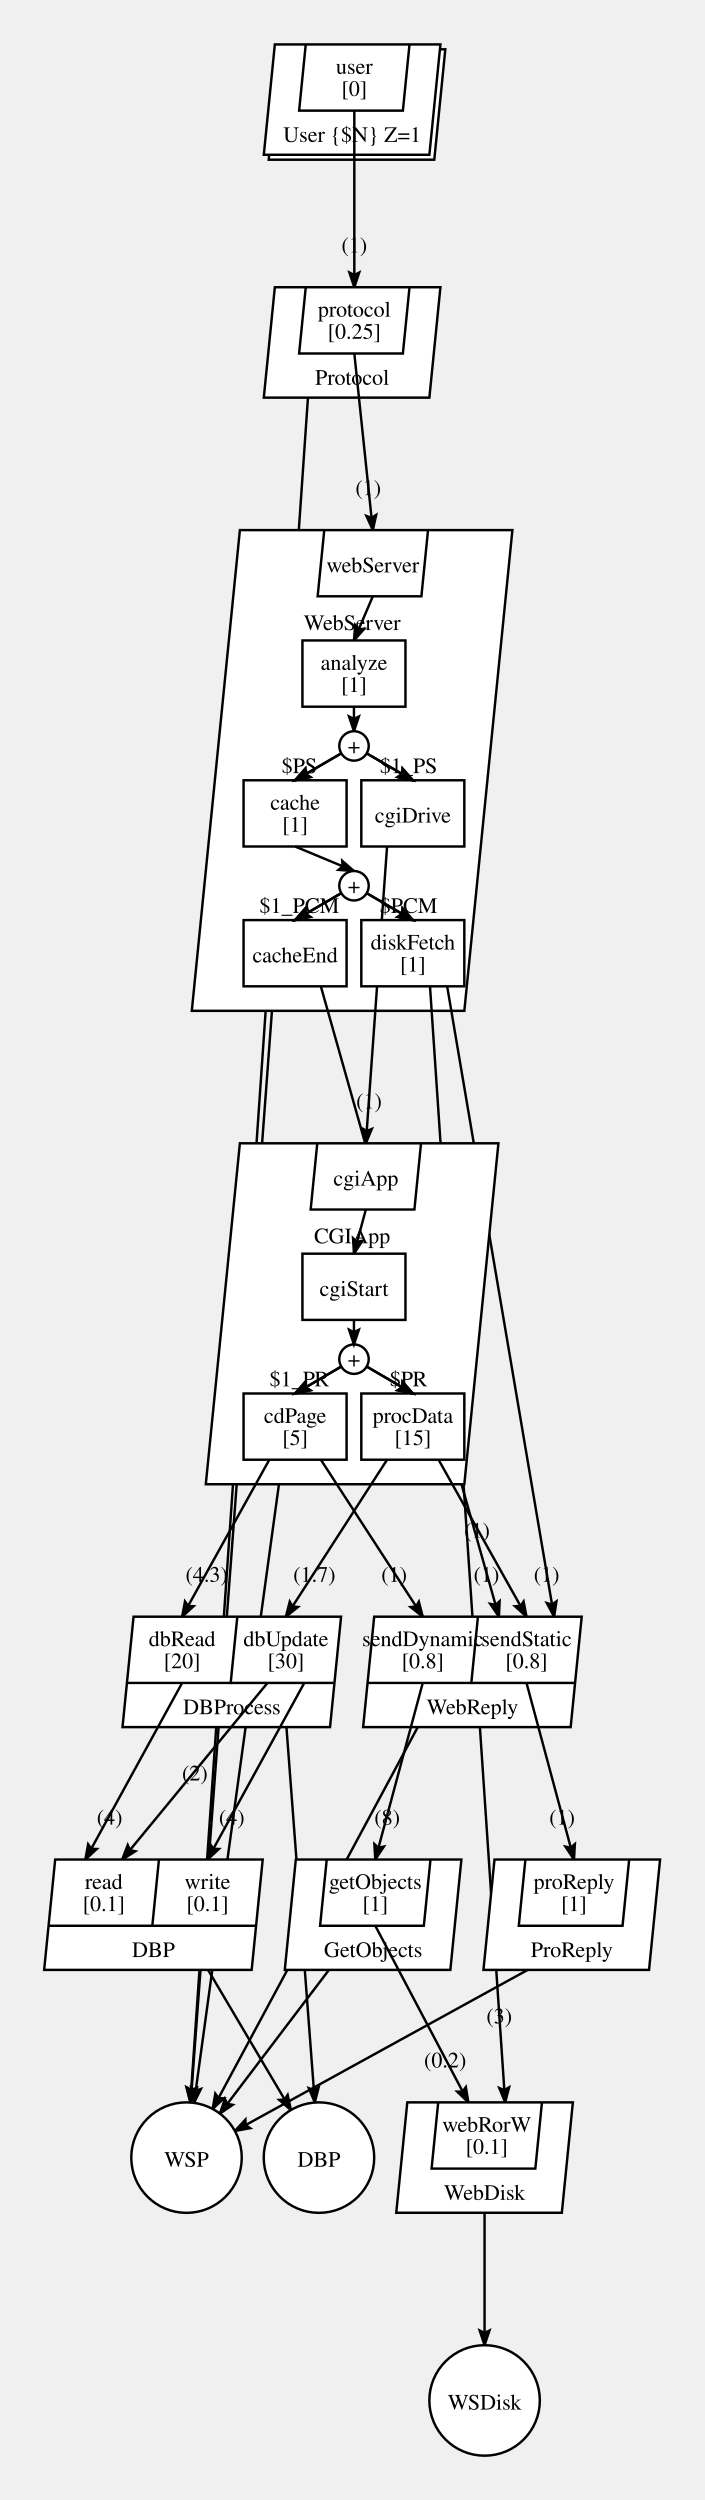
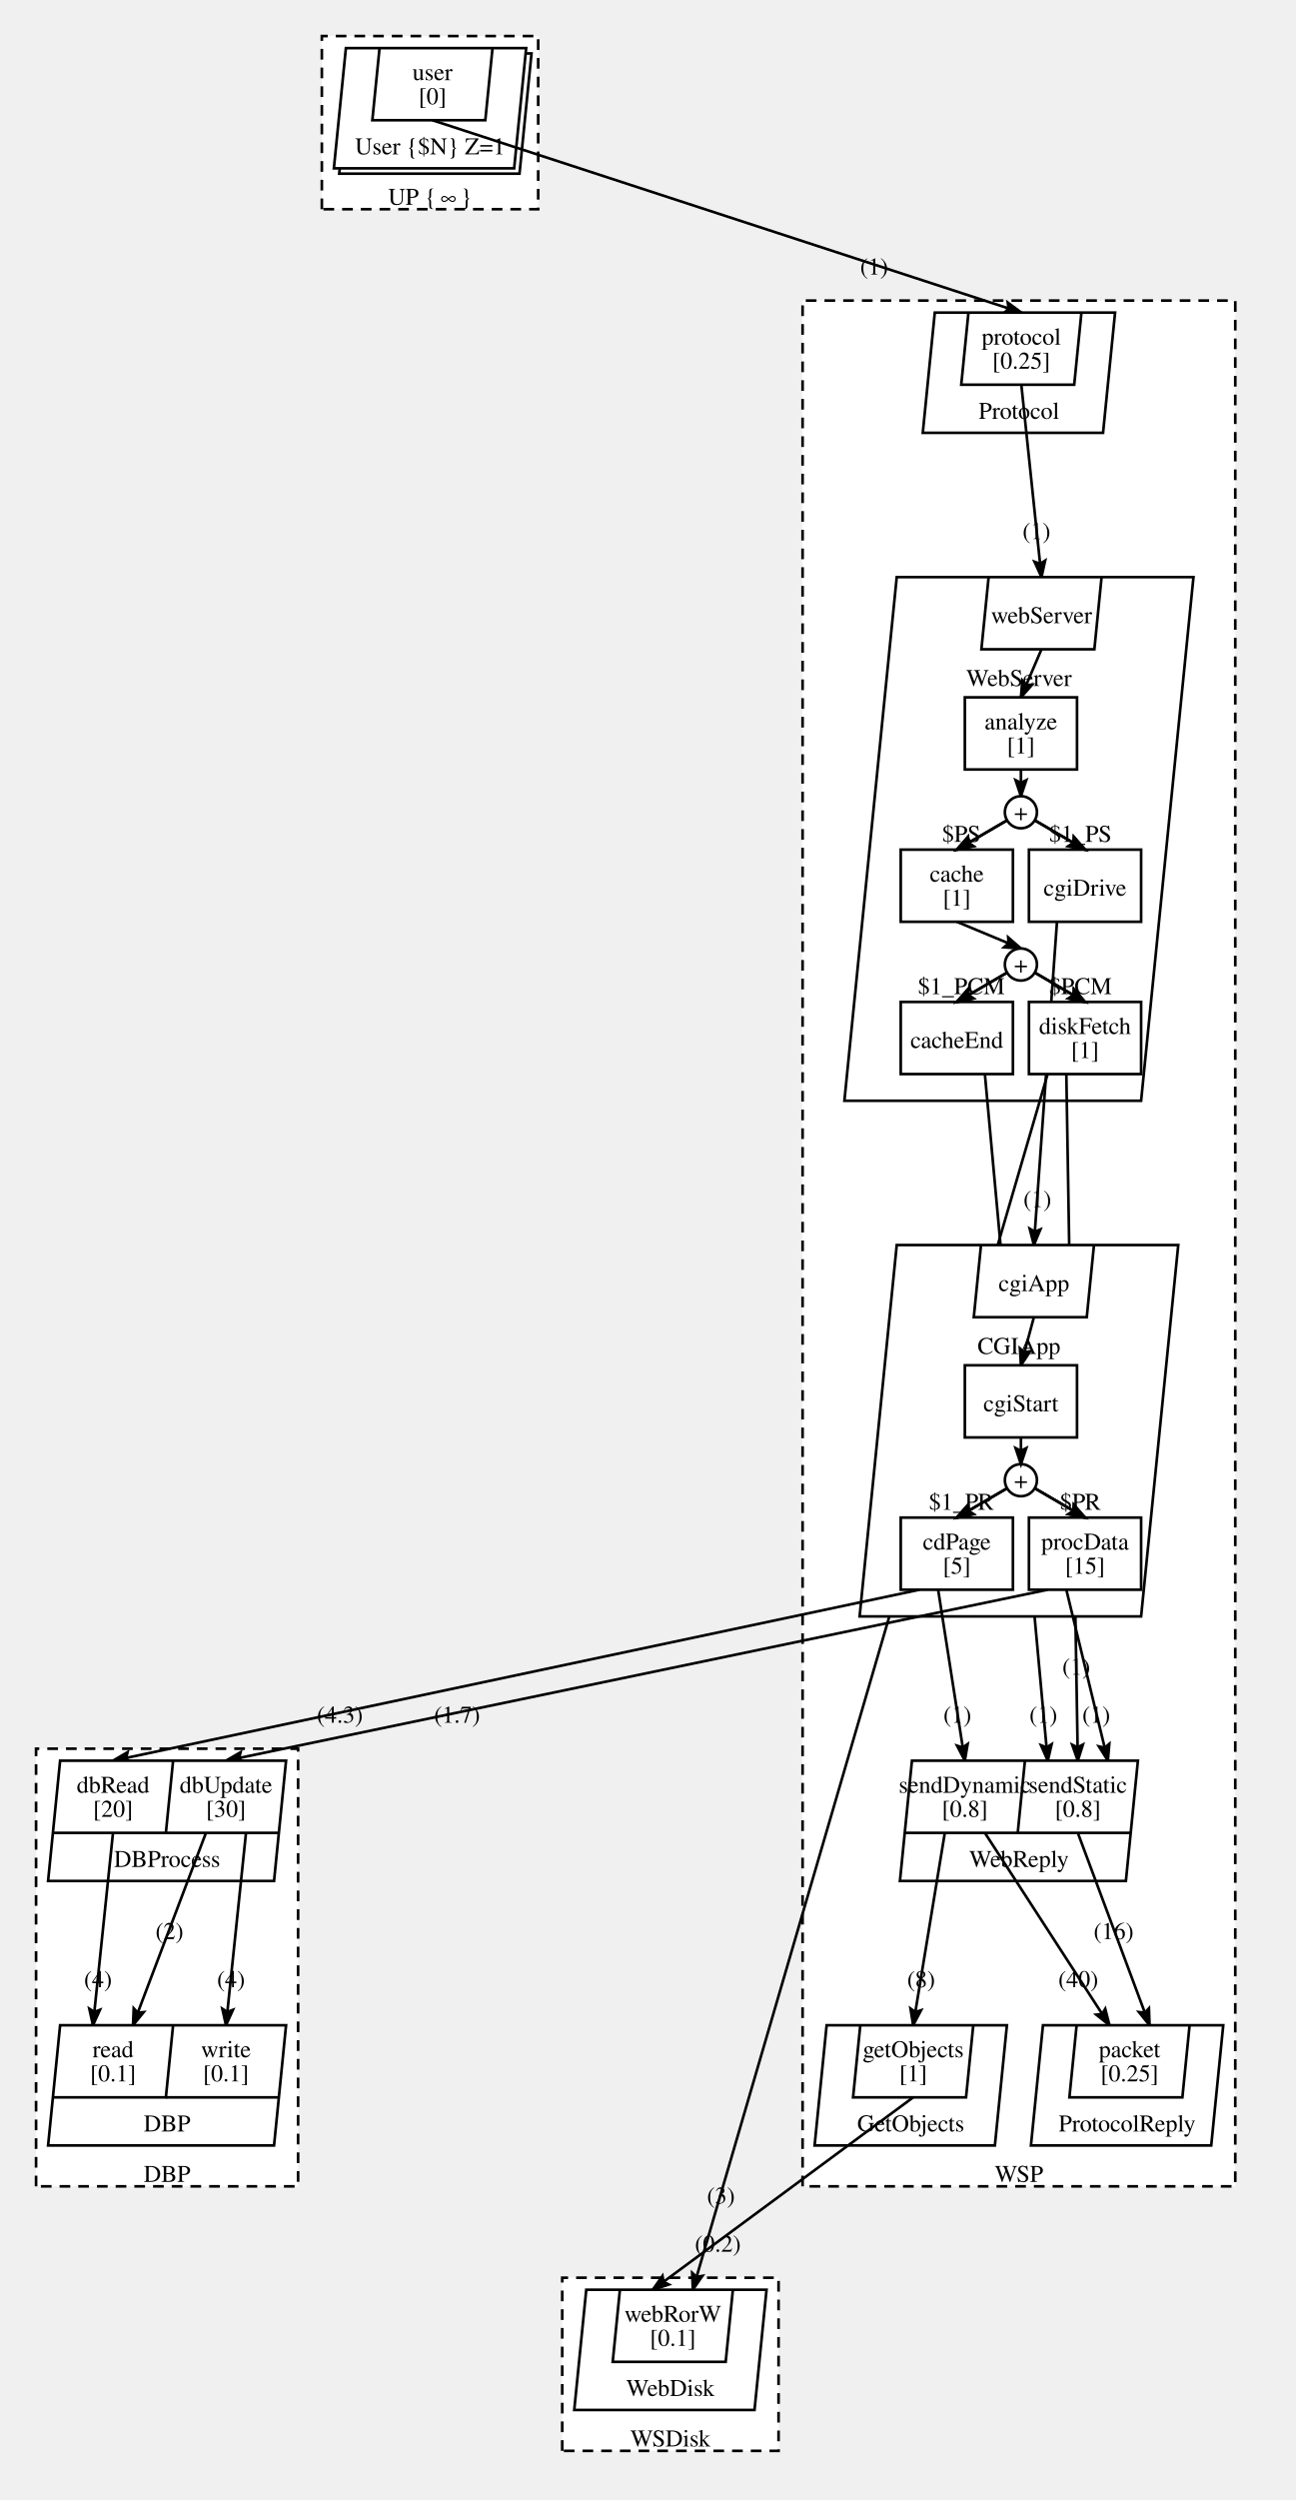
- <svg xmlns="http://www.w3.org/2000/svg" width="3.987in" height="14.153in" viewBox="0 0 7178 25475">
-   <polygon fill="#ffffff" stroke="black" stroke-width="25" points="2851.25,500 4538.75,500 4426.25,1625 2738.75,1625 " />
-   <polygon fill="#ffffff" stroke="black" stroke-width="25" points="2801.25,450 4488.75,450 4376.25,1575 2688.75,1575 " />
-   <text x="3589" y="1444" font-family="Times" font-style="Roman" font-size="225" fill="black" text-anchor="middle">User {$N} Z=1</text>
-   <polyline stroke="black" stroke-width="25" fill="none" points="3116.25,450 3048.75,1125 4106.25,1125 4173.75,450 " />
-   <text x="3611" y="975" font-family="Times" font-style="Roman" font-size="225" fill="black" text-anchor="middle">[0]</text>
-   <text x="3611" y="750" font-family="Times" font-style="Roman" font-size="225" fill="black" text-anchor="middle">user</text>
-   <line x1="3611.25" y1="1125" x2="3611.25" y2="2925" stroke="black" stroke-width="25" />
-   <polygon fill="black" stroke="black" stroke-width="25" points="3611.25,2925 3661.25,2775 3611.25,2800 3561.25,2775 " />
-   <text x="3611" y="2569" font-family="Times" font-style="Roman" font-size="225" fill="black" text-anchor="middle">(1)</text>
-   <polygon fill="#ffffff" stroke="black" stroke-width="25" points="2801.25,2925 4488.75,2925 4376.25,4050 2688.75,4050 " />
-   <text x="3589" y="3919" font-family="Times" font-style="Roman" font-size="225" fill="black" text-anchor="middle">Protocol</text>
-   <polyline stroke="black" stroke-width="25" fill="none" points="3116.25,2925 3048.75,3600 4106.25,3600 4173.75,2925 " />
-   <text x="3611" y="3450" font-family="Times" font-style="Roman" font-size="225" fill="black" text-anchor="middle">[0.25]</text>
-   <text x="3611" y="3225" font-family="Times" font-style="Roman" font-size="225" fill="black" text-anchor="middle">protocol</text>
-   <line x1="3611.25" y1="3600" x2="3800" y2="5400" stroke="black" stroke-width="25" />
-   <polygon fill="black" stroke="black" stroke-width="25" points="3800,5400 3834.08,5245.6 3786.96,5275.68 3734.63,5256.03 " />
-   <text x="3753" y="5044" font-family="Times" font-style="Roman" font-size="225" fill="black" text-anchor="middle">(1)</text>
-   <line x1="3138.75" y1="4050" x2="1939.96" y2="21426.3" stroke="black" stroke-width="25" />
-   <polygon fill="black" stroke="black" stroke-width="25" points="1939.96,21426.3 2000.17,21280.1 1948.57,21301.6 1900.41,21273.2 " />
-   <polygon fill="#ffffff" stroke="black" stroke-width="25" points="2445,5400 5222.5,5400 4732.5,10300 1955,10300 " />
-   <text x="3589" y="6419" font-family="Times" font-style="Roman" font-size="225" fill="black" text-anchor="middle">WebServer</text>
-   <polyline stroke="black" stroke-width="25" fill="none" points="3305,5400 3237.5,6075 4295,6075 4362.5,5400 " />
-   <text x="3800" y="5831" font-family="Times" font-style="Roman" font-size="225" fill="black" text-anchor="middle">webServer</text>
-   <line x1="3800" y1="6075" x2="3607.5" y2="6525" stroke="black" stroke-width="25" />
-   <polygon fill="black" stroke="black" stroke-width="25" points="3607.5,6525 3712.47,6406.75 3656.66,6410.07 3620.52,6367.42 " />
-   <polygon fill="#ffffff" stroke="black" stroke-width="25" points="3082.5,7200 3082.5,6525 4132.5,6525 4132.5,7200 3082.5,7200 " />
-   <text x="3608" y="7050" font-family="Times" font-style="Roman" font-size="225" fill="black" text-anchor="middle">[1]</text>
-   <text x="3608" y="6825" font-family="Times" font-style="Roman" font-size="225" fill="black" text-anchor="middle">analyze</text>
-   <polygon fill="#ffffff" stroke="black" stroke-width="25" points="2482.5,8625 2482.5,7950 3532.5,7950 3532.5,8625 2482.5,8625 " />
-   <text x="3008" y="8475" font-family="Times" font-style="Roman" font-size="225" fill="black" text-anchor="middle">[1]</text>
-   <text x="3008" y="8250" font-family="Times" font-style="Roman" font-size="225" fill="black" text-anchor="middle">cache</text>
-   <polygon fill="#ffffff" stroke="black" stroke-width="25" points="2482.5,10050 2482.5,9375 3532.5,9375 3532.5,10050 2482.5,10050 " />
-   <line x1="3270" y1="10050" x2="5085" y2="16475" stroke="black" stroke-width="25" />
-   <polygon fill="black" stroke="black" stroke-width="25" points="5085,16475 5092.34,16317.1 5051.02,16354.7 4996.11,16344.2 " />
-   <text x="4958" y="16119" font-family="Times" font-style="Roman" font-size="225" fill="black" text-anchor="middle">(1)</text>
-   <text x="3008" y="9806" font-family="Times" font-style="Roman" font-size="225" fill="black" text-anchor="middle">cacheEnd</text>
-   <polygon fill="#ffffff" stroke="black" stroke-width="25" points="3682.5,8625 3682.5,7950 4732.5,7950 4732.5,8625 3682.5,8625 " />
-   <line x1="3945" y1="8625" x2="3728.75" y2="11650" stroke="black" stroke-width="25" />
-   <polygon fill="black" stroke="black" stroke-width="25" points="3728.75,11650 3789.32,11503.9 3737.66,11525.3 3689.57,11496.8 " />
-   <text x="3761" y="11294" font-family="Times" font-style="Roman" font-size="225" fill="black" text-anchor="middle">(1)</text>
-   <text x="4208" y="8381" font-family="Times" font-style="Roman" font-size="225" fill="black" text-anchor="middle">cgiDrive</text>
-   <polygon fill="#ffffff" stroke="black" stroke-width="25" points="3682.5,10050 3682.5,9375 4732.5,9375 4732.5,10050 3682.5,10050 " />
-   <line x1="4382.5" y1="10050" x2="5148.75" y2="21425" stroke="black" stroke-width="25" />
-   <polygon fill="black" stroke="black" stroke-width="25" points="5148.75,21425 5188.56,21272 5140.35,21300.3 5088.78,21278.7 " />
-   <text x="5088" y="20619" font-family="Times" font-style="Roman" font-size="225" fill="black" text-anchor="middle">(3)</text>
-   <line x1="4557.5" y1="10050" x2="5647.5" y2="16475" stroke="black" stroke-width="25" />
-   <polygon fill="black" stroke="black" stroke-width="25" points="5647.5,16475 5671.71,16318.8 5626.59,16351.8 5573.12,16335.5 " />
-   <text x="5571" y="16119" font-family="Times" font-style="Roman" font-size="225" fill="black" text-anchor="middle">(1)</text>
-   <text x="4208" y="9900" font-family="Times" font-style="Roman" font-size="225" fill="black" text-anchor="middle">[1]</text>
-   <text x="4208" y="9675" font-family="Times" font-style="Roman" font-size="225" fill="black" text-anchor="middle">diskFetch</text>
-   <line x1="3607.5" y1="7200" x2="3607.5" y2="7450" stroke="black" stroke-width="25" />
-   <polygon fill="black" stroke="black" stroke-width="25" points="3607.5,7450 3657.5,7300 3607.5,7325 3557.5,7300 " />
-   <line x1="3007.5" y1="8625" x2="3607.5" y2="8875" stroke="black" stroke-width="25" />
-   <polygon fill="black" stroke="black" stroke-width="25" points="3607.5,8875 3488.27,8771.15 3492.12,8826.92 3449.81,8863.46 " />
-   <circle cx="3608" cy="7600" r="150" fill="#ffffff" stroke="black" stroke-width="25" />
-   <text x="3608" y="7675" font-family="Times" font-style="Roman" font-size="225" fill="black" text-anchor="middle">+</text>
-   <line x1="3477.93" y1="7675.58" x2="3007.5" y2="7950" stroke="black" stroke-width="25" />
-   <polygon fill="black" stroke="black" stroke-width="25" points="3007.5,7950 3162.26,7917.61 3115.47,7887.02 3111.87,7831.23 " />
-   <line x1="3737.07" y1="7675.58" x2="4207.5" y2="7950" stroke="black" stroke-width="25" />
-   <polygon fill="black" stroke="black" stroke-width="25" points="4207.5,7950 4103.13,7831.23 4099.53,7887.02 4052.74,7917.61 " />
-   <line x1="3477.93" y1="7675.58" x2="3007.5" y2="7950" stroke="black" stroke-width="25" />
-   <polygon fill="black" stroke="black" stroke-width="25" points="3007.5,7950 3162.26,7917.61 3115.47,7887.02 3111.87,7831.23 " />
-   <line x1="3737.07" y1="7675.58" x2="4207.5" y2="7950" stroke="black" stroke-width="25" />
-   <polygon fill="black" stroke="black" stroke-width="25" points="4207.5,7950 4103.13,7831.23 4099.53,7887.02 4052.74,7917.61 " />
-   <text x="3051" y="7877" font-family="Times" font-style="Roman" font-size="225" fill="black" text-anchor="middle">$PS</text>
-   <text x="4164" y="7877" font-family="Times" font-style="Roman" font-size="225" fill="black" text-anchor="middle">$1_PS</text>
-   <circle cx="3608" cy="9025" r="150" fill="#ffffff" stroke="black" stroke-width="25" />
-   <text x="3608" y="9100" font-family="Times" font-style="Roman" font-size="225" fill="black" text-anchor="middle">+</text>
-   <line x1="3477.93" y1="9100.58" x2="3007.5" y2="9375" stroke="black" stroke-width="25" />
-   <polygon fill="black" stroke="black" stroke-width="25" points="3007.5,9375 3162.26,9342.61 3115.47,9312.02 3111.87,9256.23 " />
-   <line x1="3737.07" y1="9100.58" x2="4207.5" y2="9375" stroke="black" stroke-width="25" />
-   <polygon fill="black" stroke="black" stroke-width="25" points="4207.5,9375 4103.13,9256.23 4099.53,9312.02 4052.74,9342.61 " />
-   <line x1="3477.93" y1="9100.58" x2="3007.5" y2="9375" stroke="black" stroke-width="25" />
-   <polygon fill="black" stroke="black" stroke-width="25" points="3007.5,9375 3162.26,9342.61 3115.47,9312.02 3111.87,9256.23 " />
-   <line x1="3737.07" y1="9100.58" x2="4207.5" y2="9375" stroke="black" stroke-width="25" />
-   <polygon fill="black" stroke="black" stroke-width="25" points="4207.5,9375 4103.13,9256.23 4099.53,9312.02 4052.74,9342.61 " />
-   <text x="3051" y="9302" font-family="Times" font-style="Roman" font-size="225" fill="black" text-anchor="middle">$1_PCM</text>
-   <text x="4164" y="9302" font-family="Times" font-style="Roman" font-size="225" fill="black" text-anchor="middle">$PCM</text>
-   <line x1="2771.88" y1="10300" x2="1943.04" y2="21426.6" stroke="black" stroke-width="25" />
-   <polygon fill="black" stroke="black" stroke-width="25" points="1943.04,21426.6 2004.04,21280.7 1952.32,21301.9 1904.32,21273.3 " />
-   <polygon fill="#ffffff" stroke="black" stroke-width="25" points="2445,11650 5080,11650 4732.5,15125 2097.5,15125 " />
-   <text x="3589" y="12669" font-family="Times" font-style="Roman" font-size="225" fill="black" text-anchor="middle">CGIApp</text>
-   <polyline stroke="black" stroke-width="25" fill="none" points="3233.75,11650 3166.25,12325 4223.75,12325 4291.25,11650 " />
-   <text x="3729" y="12081" font-family="Times" font-style="Roman" font-size="225" fill="black" text-anchor="middle">cgiApp</text>
-   <line x1="3728.75" y1="12325" x2="3607.5" y2="12775" stroke="black" stroke-width="25" />
-   <polygon fill="black" stroke="black" stroke-width="25" points="3607.5,12775 3694.8,12643.2 3640.02,12654.3 3598.25,12617.2 " />
-   <polygon fill="#ffffff" stroke="black" stroke-width="25" points="2482.5,14875 2482.5,14200 3532.5,14200 3532.5,14875 2482.5,14875 " />
-   <line x1="2745" y1="14875" x2="1856.25" y2="16475" stroke="black" stroke-width="25" />
-   <polygon fill="black" stroke="black" stroke-width="25" points="1856.25,16475 1972.8,16368.2 1916.95,16365.7 1885.38,16319.6 " />
-   <text x="2106" y="16119" font-family="Times" font-style="Roman" font-size="225" fill="black" text-anchor="middle">(4.3)</text>
-   <line x1="3270" y1="14875" x2="4308.75" y2="16475" stroke="black" stroke-width="25" />
-   <polygon fill="black" stroke="black" stroke-width="25" points="4308.75,16475 4269.01,16322 4240.68,16370.2 4185.13,16376.4 " />
-   <text x="4017" y="16119" font-family="Times" font-style="Roman" font-size="225" fill="black" text-anchor="middle">(1)</text>
-   <text x="3008" y="14725" font-family="Times" font-style="Roman" font-size="225" fill="black" text-anchor="middle">[5]</text>
-   <text x="3008" y="14500" font-family="Times" font-style="Roman" font-size="225" fill="black" text-anchor="middle">cdPage</text>
-   <polygon fill="#ffffff" stroke="black" stroke-width="25" points="3082.5,13450 3082.5,12775 4132.5,12775 4132.5,13450 3082.5,13450 " />
-   <text x="3608" y="13206" font-family="Times" font-style="Roman" font-size="225" fill="black" text-anchor="middle">cgiStart</text>
-   <polygon fill="#ffffff" stroke="black" stroke-width="25" points="3682.5,14875 3682.5,14200 4732.5,14200 4732.5,14875 3682.5,14875 " />
-   <line x1="3945" y1="14875" x2="2913.75" y2="16475" stroke="black" stroke-width="25" />
-   <polygon fill="black" stroke="black" stroke-width="25" points="2913.75,16475 3037.04,16376 2981.47,16369.9 2952.99,16321.8 " />
-   <text x="3204" y="16119" font-family="Times" font-style="Roman" font-size="225" fill="black" text-anchor="middle">(1.7)</text>
-   <line x1="4470" y1="14875" x2="5366.25" y2="16475" stroke="black" stroke-width="25" />
-   <polygon fill="black" stroke="black" stroke-width="25" points="5366.25,16475 5336.57,16319.7 5305.16,16365.9 5249.32,16368.6 " />
-   <text x="4862" y="15669" font-family="Times" font-style="Roman" font-size="225" fill="black" text-anchor="middle">(1)</text>
-   <text x="4208" y="14725" font-family="Times" font-style="Roman" font-size="225" fill="black" text-anchor="middle">[15]</text>
-   <text x="4208" y="14500" font-family="Times" font-style="Roman" font-size="225" fill="black" text-anchor="middle">procData</text>
-   <circle cx="3608" cy="13850" r="150" fill="#ffffff" stroke="black" stroke-width="25" />
-   <text x="3608" y="13925" font-family="Times" font-style="Roman" font-size="225" fill="black" text-anchor="middle">+</text>
-   <line x1="3477.93" y1="13925.6" x2="3007.5" y2="14200" stroke="black" stroke-width="25" />
-   <polygon fill="black" stroke="black" stroke-width="25" points="3007.5,14200 3162.26,14167.6 3115.47,14137 3111.87,14081.2 " />
-   <line x1="3737.07" y1="13925.6" x2="4207.5" y2="14200" stroke="black" stroke-width="25" />
-   <polygon fill="black" stroke="black" stroke-width="25" points="4207.5,14200 4103.13,14081.2 4099.53,14137 4052.74,14167.6 " />
-   <line x1="3477.93" y1="13925.6" x2="3007.5" y2="14200" stroke="black" stroke-width="25" />
-   <polygon fill="black" stroke="black" stroke-width="25" points="3007.5,14200 3162.26,14167.6 3115.47,14137 3111.87,14081.2 " />
-   <line x1="3737.07" y1="13925.6" x2="4207.5" y2="14200" stroke="black" stroke-width="25" />
-   <polygon fill="black" stroke="black" stroke-width="25" points="4207.5,14200 4103.13,14081.2 4099.53,14137 4052.74,14167.6 " />
-   <text x="3051" y="14127" font-family="Times" font-style="Roman" font-size="225" fill="black" text-anchor="middle">$1_PR</text>
-   <text x="4164" y="14127" font-family="Times" font-style="Roman" font-size="225" fill="black" text-anchor="middle">$PR</text>
-   <line x1="3607.5" y1="13450" x2="3607.5" y2="13700" stroke="black" stroke-width="25" />
-   <polygon fill="black" stroke="black" stroke-width="25" points="3607.5,13700 3657.5,13550 3607.5,13575 3557.5,13550 " />
-   <line x1="2843.12" y1="15125" x2="1977.74" y2="21430.2" stroke="black" stroke-width="25" />
-   <polygon fill="black" stroke="black" stroke-width="25" points="1977.74,21430.2 2047.67,21288.4 1994.73,21306.4 1948.6,21274.8 " />
-   <polygon fill="#ffffff" stroke="black" stroke-width="25" points="1361.25,16475 3476.25,16475 3363.75,17600 1248.75,17600 " />
-   <text x="2363" y="17469" font-family="Times" font-style="Roman" font-size="225" fill="black" text-anchor="middle">DBProcess</text>
-   <polyline stroke="black" stroke-width="25" fill="none" points="1293.75,17150 2351.25,17150 2418.75,16475 " />
-   <text x="1856" y="17000" font-family="Times" font-style="Roman" font-size="225" fill="black" text-anchor="middle">[20]</text>
-   <text x="1856" y="16775" font-family="Times" font-style="Roman" font-size="225" fill="black" text-anchor="middle">dbRead</text>
-   <line x1="1856.25" y1="17150" x2="870" y2="18950" stroke="black" stroke-width="25" />
-   <polygon fill="black" stroke="black" stroke-width="25" points="870,18950 985.927,18842.5 930.064,18840.4 898.228,18794.4 " />
-   <text x="1117" y="18594" font-family="Times" font-style="Roman" font-size="225" fill="black" text-anchor="middle">(4)</text>
-   <line x1="2351.25" y1="17150" x2="3408.75" y2="17150" stroke="black" stroke-width="25" />
-   <text x="2914" y="17000" font-family="Times" font-style="Roman" font-size="225" fill="black" text-anchor="middle">[30]</text>
-   <text x="2914" y="16775" font-family="Times" font-style="Roman" font-size="225" fill="black" text-anchor="middle">dbUpdate</text>
-   <line x1="2726.25" y1="17150" x2="1245" y2="18950" stroke="black" stroke-width="25" />
-   <polygon fill="black" stroke="black" stroke-width="25" points="1245,18950 1378.92,18865.9 1324.43,18853.5 1301.71,18802.4 " />
-   <text x="1986" y="18144" font-family="Times" font-style="Roman" font-size="225" fill="black" text-anchor="middle">(2)</text>
-   <line x1="3101.25" y1="17150" x2="2115" y2="18950" stroke="black" stroke-width="25" />
-   <polygon fill="black" stroke="black" stroke-width="25" points="2115,18950 2230.93,18842.5 2175.06,18840.4 2143.23,18794.4 " />
-   <text x="2362" y="18594" font-family="Times" font-style="Roman" font-size="225" fill="black" text-anchor="middle">(4)</text>
-   <line x1="2919.38" y1="17600" x2="3208.82" y2="21426.6" stroke="black" stroke-width="25" />
-   <polygon fill="black" stroke="black" stroke-width="25" points="3208.82,21426.6 3247.37,21273.3 3199.39,21302 3147.65,21280.8 " />
-   <polygon fill="#ffffff" stroke="black" stroke-width="25" points="3813.75,16475 5928.75,16475 5816.25,17600 3701.25,17600 " />
-   <text x="4815" y="17469" font-family="Times" font-style="Roman" font-size="225" fill="black" text-anchor="middle">WebReply</text>
-   <polyline stroke="black" stroke-width="25" fill="none" points="3746.25,17150 4803.75,17150 4871.25,16475 " />
-   <text x="4309" y="17000" font-family="Times" font-style="Roman" font-size="225" fill="black" text-anchor="middle">[0.8]</text>
-   <text x="4309" y="16775" font-family="Times" font-style="Roman" font-size="225" fill="black" text-anchor="middle">sendDynamic</text>
-   <line x1="4308.75" y1="17150" x2="3825" y2="18950" stroke="black" stroke-width="25" />
-   <polygon fill="black" stroke="black" stroke-width="25" points="3825,18950 3912.22,18818.1 3857.44,18829.3 3815.64,18792.2 " />
-   <text x="3946" y="18594" font-family="Times" font-style="Roman" font-size="225" fill="black" text-anchor="middle">(8)</text>
-   <line x1="4803.75" y1="17150" x2="5861.25" y2="17150" stroke="black" stroke-width="25" />
-   <text x="5366" y="17000" font-family="Times" font-style="Roman" font-size="225" fill="black" text-anchor="middle">[0.8]</text>
-   <text x="5366" y="16775" font-family="Times" font-style="Roman" font-size="225" fill="black" text-anchor="middle">sendStatic</text>
-   <line x1="5366.25" y1="17150" x2="5850" y2="18950" stroke="black" stroke-width="25" />
-   <polygon fill="black" stroke="black" stroke-width="25" points="5850,18950 5859.36,18792.2 5817.56,18829.3 5762.78,18818.1 " />
-   <text x="5729" y="18594" font-family="Times" font-style="Roman" font-size="225" fill="black" text-anchor="middle">(1)</text>
-   <line x1="4258.12" y1="17600" x2="2167.44" y2="21492" stroke="black" stroke-width="25" />
-   <polygon fill="black" stroke="black" stroke-width="25" points="2167.44,21492 2282.47,21383.5 2226.59,21381.9 2194.38,21336.2 " />
+ <svg xmlns="http://www.w3.org/2000/svg" width="6.736in" height="12.99in" viewBox="0 0 12125 23383">
+   <polygon stroke-dasharray="100,75" fill="#ffffff" stroke="black" stroke-width="25" points="337.5,20457.5 337.5,16362.5 2790,16362.5 2790,20457.5 337.5,20457.5 " />
+   <text x="1564" y="20416" font-family="Times" font-style="Roman" font-size="225" fill="black" text-anchor="middle">DBP</text>
+   <polygon stroke-dasharray="100,75" fill="#ffffff" stroke="black" stroke-width="25" points="3012.5,1957.5 3012.5,337.5 5037.5,337.5 5037.5,1957.5 3012.5,1957.5 " />
+   <text x="4025" y="1916" font-family="Times" font-style="Roman" font-size="225" fill="black" text-anchor="middle">UP {∞}</text>
+   <polygon stroke-dasharray="100,75" fill="#ffffff" stroke="black" stroke-width="25" points="5262.5,22932.5 5262.5,21312.5 7287.5,21312.5 7287.5,22932.5 5262.5,22932.5 " />
+   <text x="6275" y="22891" font-family="Times" font-style="Roman" font-size="225" fill="black" text-anchor="middle">WSDisk</text>
+   <polygon stroke-dasharray="100,75" fill="#ffffff" stroke="black" stroke-width="25" points="7512.5,20457.5 7512.5,2812.5 11562.5,2812.5 11562.5,20457.5 7512.5,20457.5 " />
+   <text x="9538" y="20416" font-family="Times" font-style="Roman" font-size="225" fill="black" text-anchor="middle">WSP</text>
+   <polygon fill="#ffffff" stroke="black" stroke-width="25" points="3287.5,500 4975,500 4862.5,1625 3175,1625 " />
+   <polygon fill="#ffffff" stroke="black" stroke-width="25" points="3237.5,450 4925,450 4812.5,1575 3125,1575 " />
+   <text x="4025" y="1444" font-family="Times" font-style="Roman" font-size="225" fill="black" text-anchor="middle">User {$N} Z=1</text>
+   <polyline stroke="black" stroke-width="25" fill="none" points="3552.5,450 3485,1125 4542.5,1125 4610,450 " />
+   <text x="4048" y="975" font-family="Times" font-style="Roman" font-size="225" fill="black" text-anchor="middle">[0]</text>
+   <text x="4048" y="750" font-family="Times" font-style="Roman" font-size="225" fill="black" text-anchor="middle">user</text>
+   <line x1="4047.5" y1="1125" x2="9560" y2="2925" stroke="black" stroke-width="25" />
+   <polygon fill="black" stroke="black" stroke-width="25" points="9560,2925 9432.93,2830.91 9441.17,2886.2 9401.89,2925.97 " />
+   <text x="8182" y="2569" font-family="Times" font-style="Roman" font-size="225" fill="black" text-anchor="middle">(1)</text>
+   <polygon fill="#ffffff" stroke="black" stroke-width="25" points="8750,2925 10437.5,2925 10325,4050 8637.5,4050 " />
+   <text x="9538" y="3919" font-family="Times" font-style="Roman" font-size="225" fill="black" text-anchor="middle">Protocol</text>
+   <polyline stroke="black" stroke-width="25" fill="none" points="9065,2925 8997.5,3600 10055,3600 10122.5,2925 " />
+   <text x="9560" y="3450" font-family="Times" font-style="Roman" font-size="225" fill="black" text-anchor="middle">[0.25]</text>
+   <text x="9560" y="3225" font-family="Times" font-style="Roman" font-size="225" fill="black" text-anchor="middle">protocol</text>
+   <line x1="9560" y1="3600" x2="9748.75" y2="5400" stroke="black" stroke-width="25" />
+   <polygon fill="black" stroke="black" stroke-width="25" points="9748.75,5400 9782.83,5245.6 9735.71,5275.68 9683.38,5256.03 " />
+   <text x="9702" y="5044" font-family="Times" font-style="Roman" font-size="225" fill="black" text-anchor="middle">(1)</text>
+   <polygon fill="#ffffff" stroke="black" stroke-width="25" points="8393.75,5400 11171.2,5400 10681.2,10300 7903.75,10300 " />
+   <text x="9538" y="6419" font-family="Times" font-style="Roman" font-size="225" fill="black" text-anchor="middle">WebServer</text>
+   <polyline stroke="black" stroke-width="25" fill="none" points="9253.75,5400 9186.25,6075 10243.8,6075 10311.2,5400 " />
+   <text x="9749" y="5831" font-family="Times" font-style="Roman" font-size="225" fill="black" text-anchor="middle">webServer</text>
+   <line x1="9748.75" y1="6075" x2="9556.25" y2="6525" stroke="black" stroke-width="25" />
+   <polygon fill="black" stroke="black" stroke-width="25" points="9556.25,6525 9661.22,6406.75 9605.41,6410.07 9569.27,6367.42 " />
+   <polygon fill="#ffffff" stroke="black" stroke-width="25" points="9031.25,7200 9031.25,6525 10081.2,6525 10081.2,7200 9031.25,7200 " />
+   <text x="9556" y="7050" font-family="Times" font-style="Roman" font-size="225" fill="black" text-anchor="middle">[1]</text>
+   <text x="9556" y="6825" font-family="Times" font-style="Roman" font-size="225" fill="black" text-anchor="middle">analyze</text>
+   <polygon fill="#ffffff" stroke="black" stroke-width="25" points="8431.25,8625 8431.25,7950 9481.25,7950 9481.25,8625 8431.25,8625 " />
+   <text x="8956" y="8475" font-family="Times" font-style="Roman" font-size="225" fill="black" text-anchor="middle">[1]</text>
+   <text x="8956" y="8250" font-family="Times" font-style="Roman" font-size="225" fill="black" text-anchor="middle">cache</text>
+   <polygon fill="#ffffff" stroke="black" stroke-width="25" points="8431.25,10050 8431.25,9375 9481.25,9375 9481.25,10050 8431.25,10050 " />
+   <line x1="9218.75" y1="10050" x2="9807.5" y2="16475" stroke="black" stroke-width="25" />
+   <polygon fill="black" stroke="black" stroke-width="25" points="9807.5,16475 9843.6,16321.1 9796.09,16350.5 9744.02,16330.2 " />
+   <text x="9766" y="16119" font-family="Times" font-style="Roman" font-size="225" fill="black" text-anchor="middle">(1)</text>
+   <text x="8956" y="9806" font-family="Times" font-style="Roman" font-size="225" fill="black" text-anchor="middle">cacheEnd</text>
+   <polygon fill="#ffffff" stroke="black" stroke-width="25" points="9631.25,8625 9631.25,7950 10681.2,7950 10681.2,8625 9631.25,8625 " />
+   <line x1="9893.75" y1="8625" x2="9677.5" y2="11650" stroke="black" stroke-width="25" />
+   <polygon fill="black" stroke="black" stroke-width="25" points="9677.5,11650 9738.07,11503.9 9686.41,11525.3 9638.32,11496.8 " />
+   <text x="9710" y="11294" font-family="Times" font-style="Roman" font-size="225" fill="black" text-anchor="middle">(1)</text>
+   <text x="10156" y="8381" font-family="Times" font-style="Roman" font-size="225" fill="black" text-anchor="middle">cgiDrive</text>
+   <polygon fill="#ffffff" stroke="black" stroke-width="25" points="9631.25,10050 9631.25,9375 10681.2,9375 10681.2,10050 9631.25,10050 " />
+   <line x1="9806.25" y1="10050" x2="6485" y2="21425" stroke="black" stroke-width="25" />
+   <polygon fill="black" stroke="black" stroke-width="25" points="6485,21425 6575.04,21295 6520.03,21305 6479.05,21267 " />
+   <text x="6748" y="20619" font-family="Times" font-style="Roman" font-size="225" fill="black" text-anchor="middle">(3)</text>
+   <line x1="9981.25" y1="10050" x2="10088.8" y2="16475" stroke="black" stroke-width="25" />
+   <polygon fill="black" stroke="black" stroke-width="25" points="10088.8,16475 10136.2,16324.2 10086.7,16350 10036.2,16325.9 " />
+   <text x="10074" y="15669" font-family="Times" font-style="Roman" font-size="225" fill="black" text-anchor="middle">(1)</text>
+   <text x="10156" y="9900" font-family="Times" font-style="Roman" font-size="225" fill="black" text-anchor="middle">[1]</text>
+   <text x="10156" y="9675" font-family="Times" font-style="Roman" font-size="225" fill="black" text-anchor="middle">diskFetch</text>
+   <line x1="9556.25" y1="7200" x2="9556.25" y2="7450" stroke="black" stroke-width="25" />
+   <polygon fill="black" stroke="black" stroke-width="25" points="9556.25,7450 9606.25,7300 9556.25,7325 9506.25,7300 " />
+   <line x1="8956.25" y1="8625" x2="9556.25" y2="8875" stroke="black" stroke-width="25" />
+   <polygon fill="black" stroke="black" stroke-width="25" points="9556.25,8875 9437.02,8771.15 9440.87,8826.92 9398.56,8863.46 " />
+   <circle cx="9556" cy="7600" r="150" fill="#ffffff" stroke="black" stroke-width="25" />
+   <text x="9556" y="7675" font-family="Times" font-style="Roman" font-size="225" fill="black" text-anchor="middle">+</text>
+   <line x1="9426.68" y1="7675.58" x2="8956.25" y2="7950" stroke="black" stroke-width="25" />
+   <polygon fill="black" stroke="black" stroke-width="25" points="8956.25,7950 9111.01,7917.61 9064.22,7887.02 9060.62,7831.23 " />
+   <line x1="9685.82" y1="7675.58" x2="10156.2" y2="7950" stroke="black" stroke-width="25" />
+   <polygon fill="black" stroke="black" stroke-width="25" points="10156.2,7950 10051.9,7831.23 10048.3,7887.02 10001.5,7917.61 " />
+   <line x1="9426.68" y1="7675.58" x2="8956.25" y2="7950" stroke="black" stroke-width="25" />
+   <polygon fill="black" stroke="black" stroke-width="25" points="8956.25,7950 9111.01,7917.61 9064.22,7887.02 9060.62,7831.23 " />
+   <line x1="9685.82" y1="7675.58" x2="10156.2" y2="7950" stroke="black" stroke-width="25" />
+   <polygon fill="black" stroke="black" stroke-width="25" points="10156.2,7950 10051.9,7831.23 10048.3,7887.02 10001.5,7917.61 " />
+   <text x="8999" y="7877" font-family="Times" font-style="Roman" font-size="225" fill="black" text-anchor="middle">$PS</text>
+   <text x="10113" y="7877" font-family="Times" font-style="Roman" font-size="225" fill="black" text-anchor="middle">$1_PS</text>
+   <circle cx="9556" cy="9025" r="150" fill="#ffffff" stroke="black" stroke-width="25" />
+   <text x="9556" y="9100" font-family="Times" font-style="Roman" font-size="225" fill="black" text-anchor="middle">+</text>
+   <line x1="9426.68" y1="9100.58" x2="8956.25" y2="9375" stroke="black" stroke-width="25" />
+   <polygon fill="black" stroke="black" stroke-width="25" points="8956.25,9375 9111.01,9342.61 9064.22,9312.02 9060.62,9256.23 " />
+   <line x1="9685.82" y1="9100.58" x2="10156.2" y2="9375" stroke="black" stroke-width="25" />
+   <polygon fill="black" stroke="black" stroke-width="25" points="10156.2,9375 10051.9,9256.23 10048.3,9312.02 10001.5,9342.61 " />
+   <line x1="9426.68" y1="9100.58" x2="8956.25" y2="9375" stroke="black" stroke-width="25" />
+   <polygon fill="black" stroke="black" stroke-width="25" points="8956.25,9375 9111.01,9342.61 9064.22,9312.02 9060.62,9256.23 " />
+   <line x1="9685.82" y1="9100.58" x2="10156.2" y2="9375" stroke="black" stroke-width="25" />
+   <polygon fill="black" stroke="black" stroke-width="25" points="10156.2,9375 10051.9,9256.23 10048.3,9312.02 10001.5,9342.61 " />
+   <text x="8999" y="9302" font-family="Times" font-style="Roman" font-size="225" fill="black" text-anchor="middle">$1_PCM</text>
+   <text x="10113" y="9302" font-family="Times" font-style="Roman" font-size="225" fill="black" text-anchor="middle">$PCM</text>
+   <polygon fill="#ffffff" stroke="black" stroke-width="25" points="8393.75,11650 11028.8,11650 10681.2,15125 8046.25,15125 " />
+   <text x="9538" y="12669" font-family="Times" font-style="Roman" font-size="225" fill="black" text-anchor="middle">CGIApp</text>
+   <polyline stroke="black" stroke-width="25" fill="none" points="9182.5,11650 9115,12325 10172.5,12325 10240,11650 " />
+   <text x="9678" y="12081" font-family="Times" font-style="Roman" font-size="225" fill="black" text-anchor="middle">cgiApp</text>
+   <line x1="9677.5" y1="12325" x2="9556.25" y2="12775" stroke="black" stroke-width="25" />
+   <polygon fill="black" stroke="black" stroke-width="25" points="9556.25,12775 9643.55,12643.2 9588.77,12654.3 9547,12617.2 " />
+   <polygon fill="#ffffff" stroke="black" stroke-width="25" points="8431.25,14875 8431.25,14200 9481.25,14200 9481.25,14875 8431.25,14875 " />
+   <line x1="8606.25" y1="14875" x2="1057.5" y2="16475" stroke="black" stroke-width="25" />
+   <polygon fill="black" stroke="black" stroke-width="25" points="1057.5,16475 1214.61,16492.8 1179.78,16449.1 1193.87,16395 " />
+   <text x="3181" y="16119" font-family="Times" font-style="Roman" font-size="225" fill="black" text-anchor="middle">(4.3)</text>
+   <line x1="8781.25" y1="14875" x2="9031.25" y2="16475" stroke="black" stroke-width="25" />
+   <polygon fill="black" stroke="black" stroke-width="25" points="9031.25,16475 9057.49,16319.1 9011.95,16351.5 8958.69,16334.5 " />
+   <text x="8961" y="16119" font-family="Times" font-style="Roman" font-size="225" fill="black" text-anchor="middle">(1)</text>
+   <text x="8956" y="14725" font-family="Times" font-style="Roman" font-size="225" fill="black" text-anchor="middle">[5]</text>
+   <text x="8956" y="14500" font-family="Times" font-style="Roman" font-size="225" fill="black" text-anchor="middle">cdPage</text>
+   <polygon fill="#ffffff" stroke="black" stroke-width="25" points="9031.25,13450 9031.25,12775 10081.2,12775 10081.2,13450 9031.25,13450 " />
+   <text x="9556" y="13206" font-family="Times" font-style="Roman" font-size="225" fill="black" text-anchor="middle">cgiStart</text>
+   <polygon fill="#ffffff" stroke="black" stroke-width="25" points="9631.25,14875 9631.25,14200 10681.2,14200 10681.2,14875 9631.25,14875 " />
+   <line x1="9806.25" y1="14875" x2="2115" y2="16475" stroke="black" stroke-width="25" />
+   <polygon fill="black" stroke="black" stroke-width="25" points="2115,16475 2272.04,16493.4 2237.38,16449.5 2251.67,16395.5 " />
+   <text x="4278" y="16119" font-family="Times" font-style="Roman" font-size="225" fill="black" text-anchor="middle">(1.7)</text>
+   <line x1="9981.25" y1="14875" x2="10370" y2="16475" stroke="black" stroke-width="25" />
+   <polygon fill="black" stroke="black" stroke-width="25" points="10370,16475 10383.2,16317.4 10340.5,16353.5 10286,16341 " />
+   <text x="10261" y="16119" font-family="Times" font-style="Roman" font-size="225" fill="black" text-anchor="middle">(1)</text>
+   <text x="10156" y="14725" font-family="Times" font-style="Roman" font-size="225" fill="black" text-anchor="middle">[15]</text>
+   <text x="10156" y="14500" font-family="Times" font-style="Roman" font-size="225" fill="black" text-anchor="middle">procData</text>
+   <circle cx="9556" cy="13850" r="150" fill="#ffffff" stroke="black" stroke-width="25" />
+   <text x="9556" y="13925" font-family="Times" font-style="Roman" font-size="225" fill="black" text-anchor="middle">+</text>
+   <line x1="9426.68" y1="13925.6" x2="8956.25" y2="14200" stroke="black" stroke-width="25" />
+   <polygon fill="black" stroke="black" stroke-width="25" points="8956.25,14200 9111.01,14167.6 9064.22,14137 9060.62,14081.2 " />
+   <line x1="9685.82" y1="13925.6" x2="10156.2" y2="14200" stroke="black" stroke-width="25" />
+   <polygon fill="black" stroke="black" stroke-width="25" points="10156.2,14200 10051.9,14081.2 10048.3,14137 10001.5,14167.6 " />
+   <line x1="9426.68" y1="13925.6" x2="8956.25" y2="14200" stroke="black" stroke-width="25" />
+   <polygon fill="black" stroke="black" stroke-width="25" points="8956.25,14200 9111.01,14167.6 9064.22,14137 9060.62,14081.2 " />
+   <line x1="9685.82" y1="13925.6" x2="10156.2" y2="14200" stroke="black" stroke-width="25" />
+   <polygon fill="black" stroke="black" stroke-width="25" points="10156.2,14200 10051.9,14081.2 10048.3,14137 10001.5,14167.6 " />
+   <text x="8999" y="14127" font-family="Times" font-style="Roman" font-size="225" fill="black" text-anchor="middle">$1_PR</text>
+   <text x="10113" y="14127" font-family="Times" font-style="Roman" font-size="225" fill="black" text-anchor="middle">$PR</text>
+   <line x1="9556.25" y1="13450" x2="9556.25" y2="13700" stroke="black" stroke-width="25" />
+   <polygon fill="black" stroke="black" stroke-width="25" points="9556.25,13700 9606.25,13550 9556.25,13575 9506.25,13550 " />
+   <polygon fill="#ffffff" stroke="black" stroke-width="25" points="562.5,16475 2677.5,16475 2565,17600 450,17600 " />
+   <text x="1564" y="17469" font-family="Times" font-style="Roman" font-size="225" fill="black" text-anchor="middle">DBProcess</text>
+   <polyline stroke="black" stroke-width="25" fill="none" points="495,17150 1552.5,17150 1620,16475 " />
+   <text x="1058" y="17000" font-family="Times" font-style="Roman" font-size="225" fill="black" text-anchor="middle">[20]</text>
+   <text x="1058" y="16775" font-family="Times" font-style="Roman" font-size="225" fill="black" text-anchor="middle">dbRead</text>
+   <line x1="1057.5" y1="17150" x2="870" y2="18950" stroke="black" stroke-width="25" />
+   <polygon fill="black" stroke="black" stroke-width="25" points="870,18950 935.272,18806 882.951,18825.7 835.81,18795.6 " />
+   <text x="917" y="18594" font-family="Times" font-style="Roman" font-size="225" fill="black" text-anchor="middle">(4)</text>
+   <line x1="1552.5" y1="17150" x2="2610" y2="17150" stroke="black" stroke-width="25" />
+   <text x="2115" y="17000" font-family="Times" font-style="Roman" font-size="225" fill="black" text-anchor="middle">[30]</text>
+   <text x="2115" y="16775" font-family="Times" font-style="Roman" font-size="225" fill="black" text-anchor="middle">dbUpdate</text>
+   <line x1="1927.5" y1="17150" x2="1245" y2="18950" stroke="black" stroke-width="25" />
+   <polygon fill="black" stroke="black" stroke-width="25" points="1245,18950 1344.93,18827.5 1289.32,18833.1 1251.43,18792 " />
+   <text x="1586" y="18144" font-family="Times" font-style="Roman" font-size="225" fill="black" text-anchor="middle">(2)</text>
+   <line x1="2302.5" y1="17150" x2="2115" y2="18950" stroke="black" stroke-width="25" />
+   <polygon fill="black" stroke="black" stroke-width="25" points="2115,18950 2180.27,18806 2127.95,18825.7 2080.81,18795.6 " />
+   <text x="2162" y="18594" font-family="Times" font-style="Roman" font-size="225" fill="black" text-anchor="middle">(4)</text>
+   <polygon fill="#ffffff" stroke="black" stroke-width="25" points="8536.25,16475 10651.2,16475 10538.8,17600 8423.75,17600 " />
+   <text x="9538" y="17469" font-family="Times" font-style="Roman" font-size="225" fill="black" text-anchor="middle">WebReply</text>
+   <polyline stroke="black" stroke-width="25" fill="none" points="8468.75,17150 9526.25,17150 9593.75,16475 " />
+   <text x="9031" y="17000" font-family="Times" font-style="Roman" font-size="225" fill="black" text-anchor="middle">[0.8]</text>
+   <text x="9031" y="16775" font-family="Times" font-style="Roman" font-size="225" fill="black" text-anchor="middle">sendDynamic</text>
+   <line x1="8843.75" y1="17150" x2="8547.5" y2="18950" stroke="black" stroke-width="25" />
+   <polygon fill="black" stroke="black" stroke-width="25" points="8547.5,18950 8621.2,18810.1 8567.8,18826.7 8522.52,18793.9 " />
+   <text x="8622" y="18594" font-family="Times" font-style="Roman" font-size="225" fill="black" text-anchor="middle">(8)</text>
+   <line x1="9218.75" y1="17150" x2="10385" y2="18950" stroke="black" stroke-width="25" />
+   <polygon fill="black" stroke="black" stroke-width="25" points="10385,18950 10345.4,18796.9 10317,18845.1 10261.5,18851.3 " />
+   <text x="10093" y="18594" font-family="Times" font-style="Roman" font-size="225" fill="black" text-anchor="middle">(40)</text>
+   <line x1="9526.25" y1="17150" x2="10583.8" y2="17150" stroke="black" stroke-width="25" />
+   <text x="10089" y="17000" font-family="Times" font-style="Roman" font-size="225" fill="black" text-anchor="middle">[0.8]</text>
+   <text x="10089" y="16775" font-family="Times" font-style="Roman" font-size="225" fill="black" text-anchor="middle">sendStatic</text>
+   <line x1="10088.8" y1="17150" x2="10760" y2="18950" stroke="black" stroke-width="25" />
+   <polygon fill="black" stroke="black" stroke-width="25" points="10760,18950 10754.4,18792 10716.3,18832.9 10660.7,18826.9 " />
+   <text x="10424" y="18144" font-family="Times" font-style="Roman" font-size="225" fill="black" text-anchor="middle">(16)</text>
  <polygon fill="#ffffff" stroke="black" stroke-width="25" points="562.5,18950 2677.5,18950 2565,20075 450,20075 " />
  <text x="1564" y="19944" font-family="Times" font-style="Roman" font-size="225" fill="black" text-anchor="middle">DBP</text>
  <polyline stroke="black" stroke-width="25" fill="none" points="495,19625 1552.5,19625 1620,18950 " />
  <text x="1058" y="19475" font-family="Times" font-style="Roman" font-size="225" fill="black" text-anchor="middle">[0.1]</text>
  <text x="1058" y="19250" font-family="Times" font-style="Roman" font-size="225" fill="black" text-anchor="middle">read</text>
  <line x1="1552.5" y1="19625" x2="2610" y2="19625" stroke="black" stroke-width="25" />
  <text x="2115" y="19475" font-family="Times" font-style="Roman" font-size="225" fill="black" text-anchor="middle">[0.1]</text>
  <text x="2115" y="19250" font-family="Times" font-style="Roman" font-size="225" fill="black" text-anchor="middle">write</text>
-   <line x1="2120.62" y1="20075" x2="2964.99" y2="21503.3" stroke="black" stroke-width="25" />
-   <polygon fill="black" stroke="black" stroke-width="25" points="2964.99,21503.3 2931.7,21348.7 2901.38,21395.7 2845.62,21399.6 " />
-   <polygon fill="#ffffff" stroke="black" stroke-width="25" points="3015,18950 4702.5,18950 4590,20075 2902.5,20075 " />
-   <text x="3803" y="19944" font-family="Times" font-style="Roman" font-size="225" fill="black" text-anchor="middle">GetObjects</text>
-   <polyline stroke="black" stroke-width="25" fill="none" points="3330,18950 3262.5,19625 4320,19625 4387.5,18950 " />
-   <text x="3825" y="19475" font-family="Times" font-style="Roman" font-size="225" fill="black" text-anchor="middle">[1]</text>
-   <text x="3825" y="19250" font-family="Times" font-style="Roman" font-size="225" fill="black" text-anchor="middle">getObjects</text>
-   <line x1="3825" y1="19625" x2="4773.75" y2="21425" stroke="black" stroke-width="25" />
-   <polygon fill="black" stroke="black" stroke-width="25" points="4773.75,21425 4748.04,21269 4715.47,21314.4 4659.58,21315.6 " />
-   <text x="4537" y="21069" font-family="Times" font-style="Roman" font-size="225" fill="black" text-anchor="middle">(0.2)</text>
-   <line x1="3352.5" y1="20075" x2="2241.28" y2="21539.4" stroke="black" stroke-width="25" />
-   <polygon fill="black" stroke="black" stroke-width="25" points="2241.28,21539.4 2371.78,21450.1 2316.84,21439.8 2292.12,21389.7 " />
-   <polygon fill="#ffffff" stroke="black" stroke-width="25" points="5040,18950 6727.5,18950 6615,20075 4927.5,20075 " />
-   <text x="5828" y="19944" font-family="Times" font-style="Roman" font-size="225" fill="black" text-anchor="middle">ProReply</text>
-   <polyline stroke="black" stroke-width="25" fill="none" points="5355,18950 5287.5,19625 6345,19625 6412.5,18950 " />
-   <text x="5850" y="19475" font-family="Times" font-style="Roman" font-size="225" fill="black" text-anchor="middle">[1]</text>
-   <text x="5850" y="19250" font-family="Times" font-style="Roman" font-size="225" fill="black" text-anchor="middle">proReply</text>
-   <line x1="5377.5" y1="20075" x2="2394.09" y2="21716.4" stroke="black" stroke-width="25" />
-   <polygon fill="black" stroke="black" stroke-width="25" points="2394.09,21716.4 2549.61,21687.9 2503.61,21656.1 2501.41,21600.2 " />
-   <circle cx="1901" cy="21988" r="563" fill="#ffffff" stroke="black" stroke-width="25" />
-   <text x="1901" y="22081" font-family="Times" font-style="Roman" font-size="225" fill="black" text-anchor="middle">WSP</text>
-   <circle cx="3251" cy="21988" r="563" fill="#ffffff" stroke="black" stroke-width="25" />
-   <text x="3251" y="22081" font-family="Times" font-style="Roman" font-size="225" fill="black" text-anchor="middle">DBP</text>
-   <polygon fill="#ffffff" stroke="black" stroke-width="25" points="4151.25,21425 5838.75,21425 5726.25,22550 4038.75,22550 " />
-   <text x="4939" y="22419" font-family="Times" font-style="Roman" font-size="225" fill="black" text-anchor="middle">WebDisk</text>
-   <polyline stroke="black" stroke-width="25" fill="none" points="4466.25,21425 4398.75,22100 5456.25,22100 5523.75,21425 " />
-   <text x="4961" y="21950" font-family="Times" font-style="Roman" font-size="225" fill="black" text-anchor="middle">[0.1]</text>
-   <text x="4961" y="21725" font-family="Times" font-style="Roman" font-size="225" fill="black" text-anchor="middle">webRorW</text>
-   <line x1="4938.75" y1="22550" x2="4938.75" y2="23900" stroke="black" stroke-width="25" />
-   <polygon fill="black" stroke="black" stroke-width="25" points="4938.75,23900 4988.75,23750 4938.75,23775 4888.75,23750 " />
-   <circle cx="4939" cy="24463" r="563" fill="#ffffff" stroke="black" stroke-width="25" />
-   <text x="4939" y="24556" font-family="Times" font-style="Roman" font-size="225" fill="black" text-anchor="middle">WSDisk</text>
+   <polygon fill="#ffffff" stroke="black" stroke-width="25" points="7737.5,18950 9425,18950 9312.5,20075 7625,20075 " />
+   <text x="8525" y="19944" font-family="Times" font-style="Roman" font-size="225" fill="black" text-anchor="middle">GetObjects</text>
+   <polyline stroke="black" stroke-width="25" fill="none" points="8052.5,18950 7985,19625 9042.5,19625 9110,18950 " />
+   <text x="8548" y="19475" font-family="Times" font-style="Roman" font-size="225" fill="black" text-anchor="middle">[1]</text>
+   <text x="8548" y="19250" font-family="Times" font-style="Roman" font-size="225" fill="black" text-anchor="middle">getObjects</text>
+   <line x1="8547.5" y1="19625" x2="6110" y2="21425" stroke="black" stroke-width="25" />
+   <polygon fill="black" stroke="black" stroke-width="25" points="6110,21425 6260.37,21376.1 6210.55,21350.7 6200.96,21295.7 " />
+   <text x="6719" y="21069" font-family="Times" font-style="Roman" font-size="225" fill="black" text-anchor="middle">(0.2)</text>
+   <polygon fill="#ffffff" stroke="black" stroke-width="25" points="9762.5,18950 11450,18950 11337.5,20075 9650,20075 " />
+   <text x="10550" y="19944" font-family="Times" font-style="Roman" font-size="225" fill="black" text-anchor="middle">ProtocolReply</text>
+   <polyline stroke="black" stroke-width="25" fill="none" points="10077.5,18950 10010,19625 11067.5,19625 11135,18950 " />
+   <text x="10573" y="19475" font-family="Times" font-style="Roman" font-size="225" fill="black" text-anchor="middle">[0.25]</text>
+   <text x="10573" y="19250" font-family="Times" font-style="Roman" font-size="225" fill="black" text-anchor="middle">packet</text>
+   <polygon fill="#ffffff" stroke="black" stroke-width="25" points="5487.5,21425 7175,21425 7062.5,22550 5375,22550 " />
+   <text x="6275" y="22419" font-family="Times" font-style="Roman" font-size="225" fill="black" text-anchor="middle">WebDisk</text>
+   <polyline stroke="black" stroke-width="25" fill="none" points="5802.5,21425 5735,22100 6792.5,22100 6860,21425 " />
+   <text x="6298" y="21950" font-family="Times" font-style="Roman" font-size="225" fill="black" text-anchor="middle">[0.1]</text>
+   <text x="6298" y="21725" font-family="Times" font-style="Roman" font-size="225" fill="black" text-anchor="middle">webRorW</text>
</svg>
